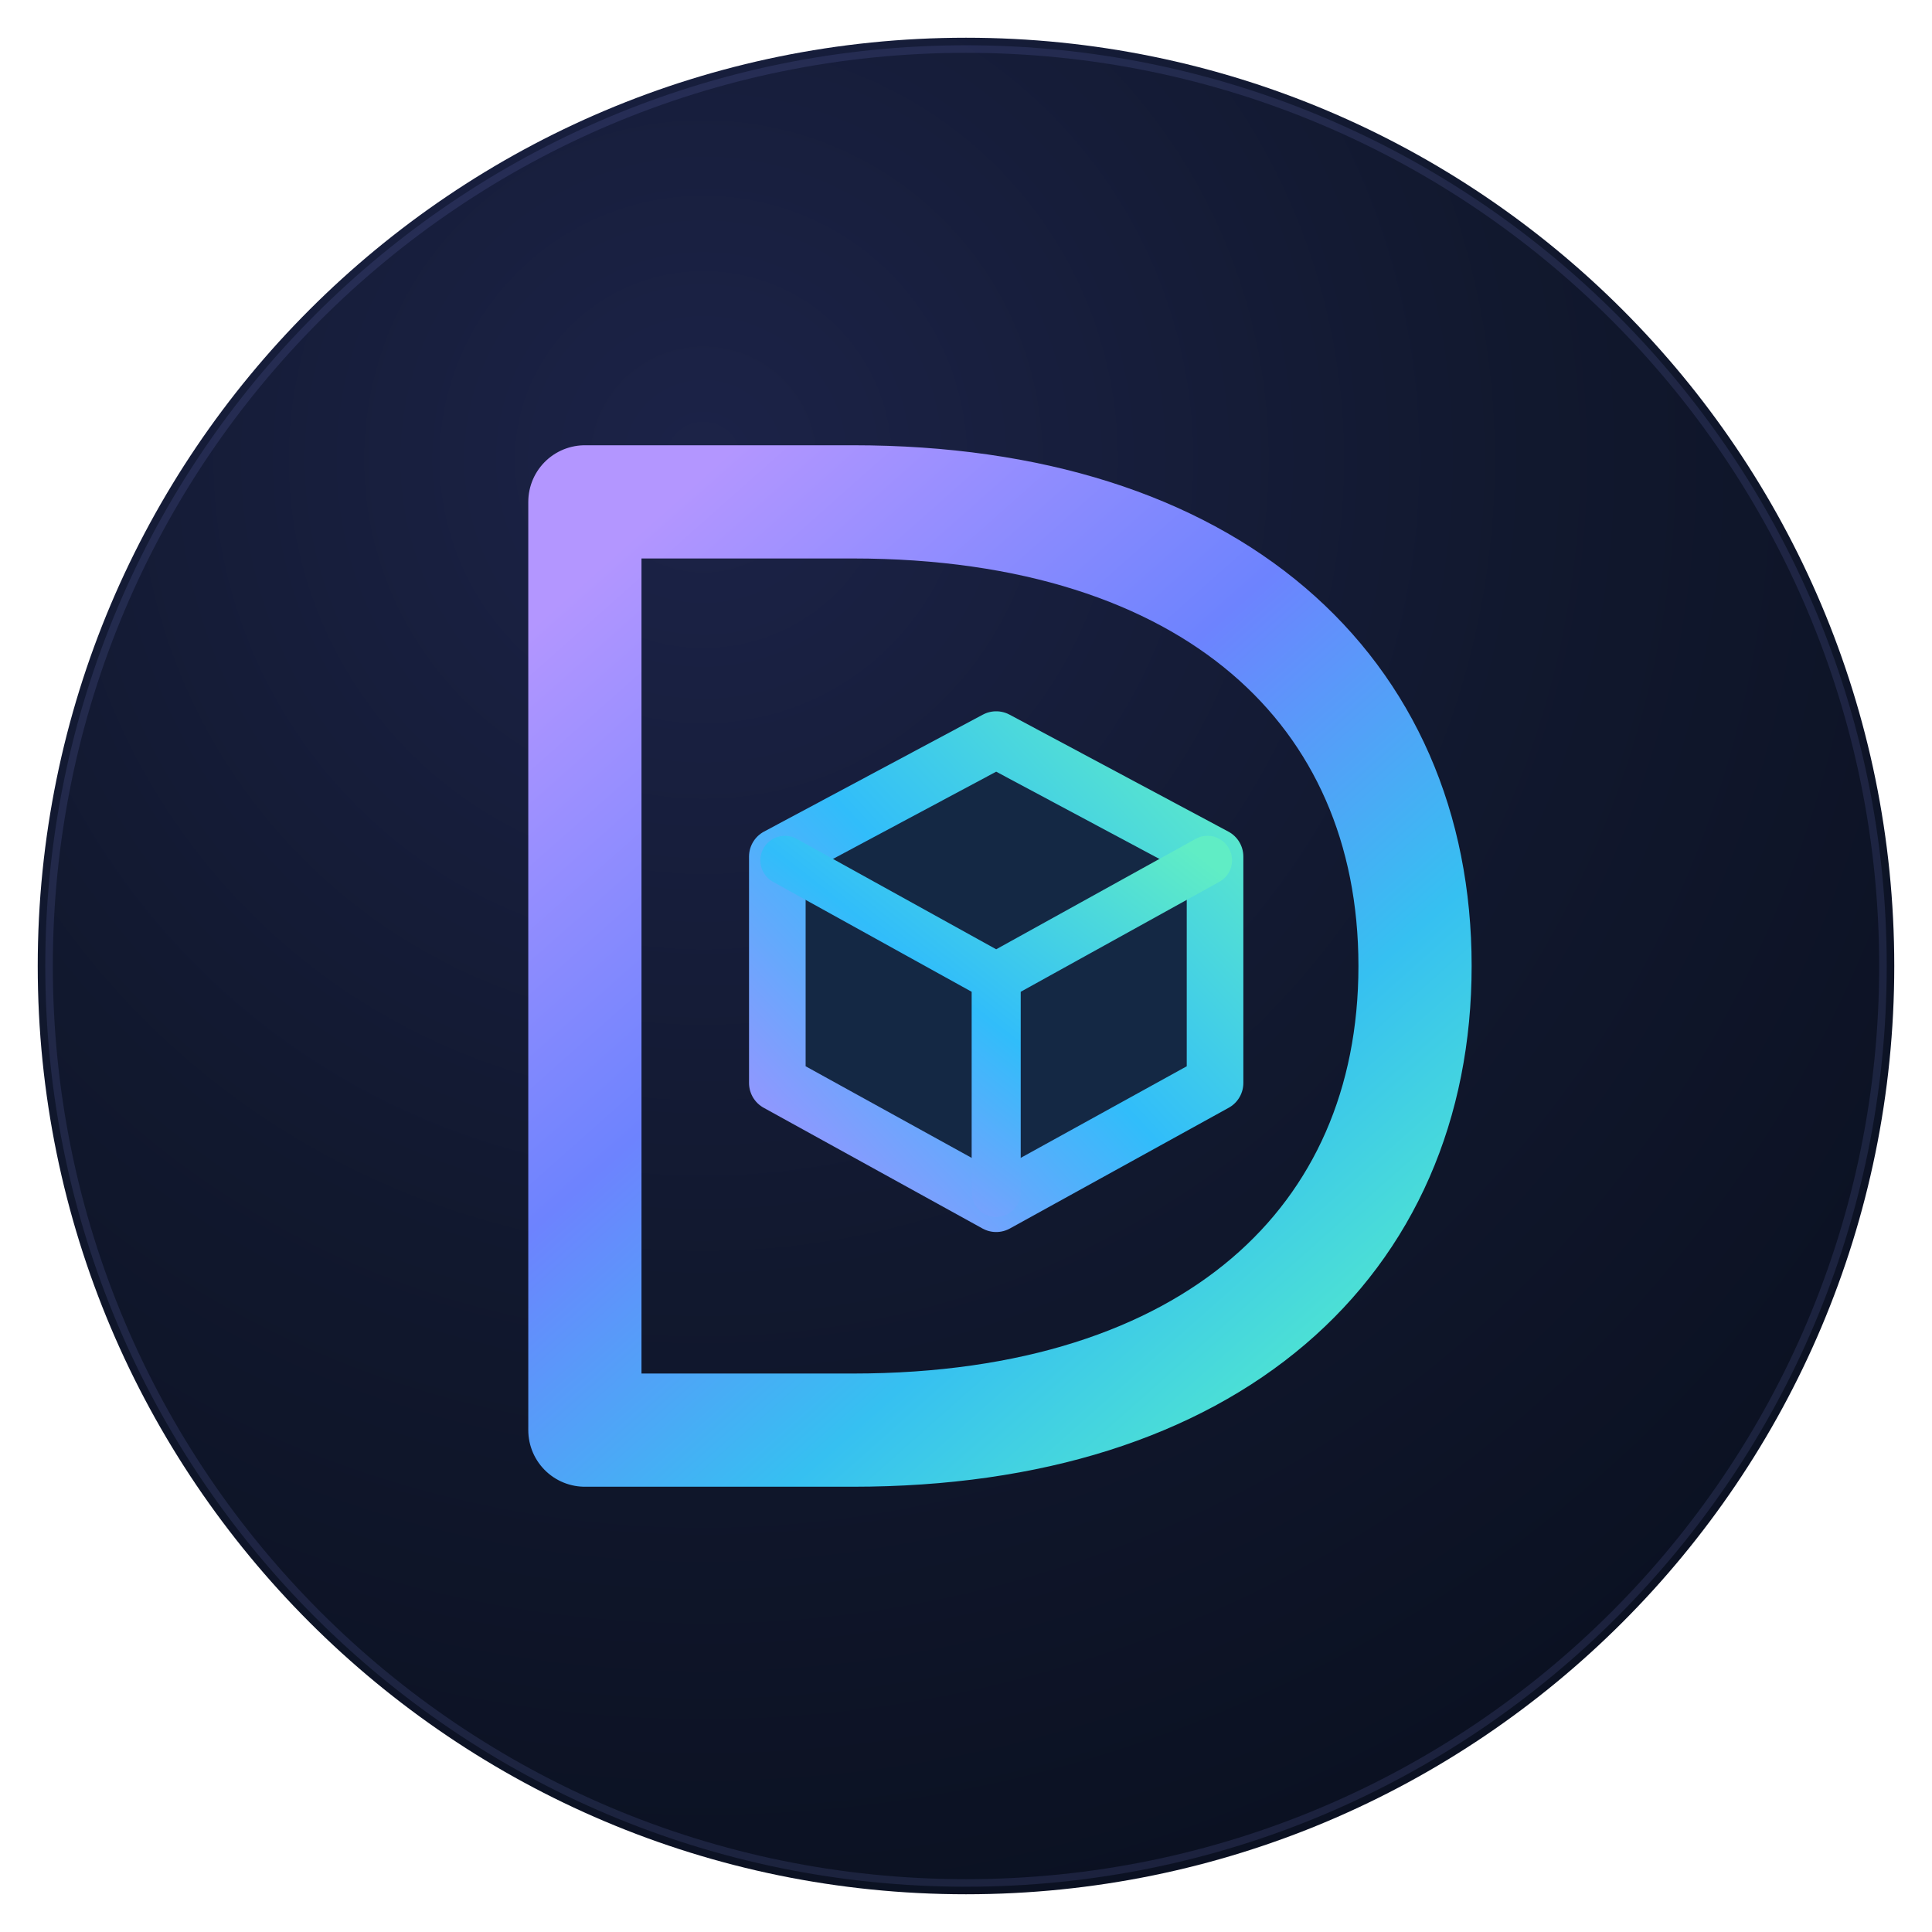
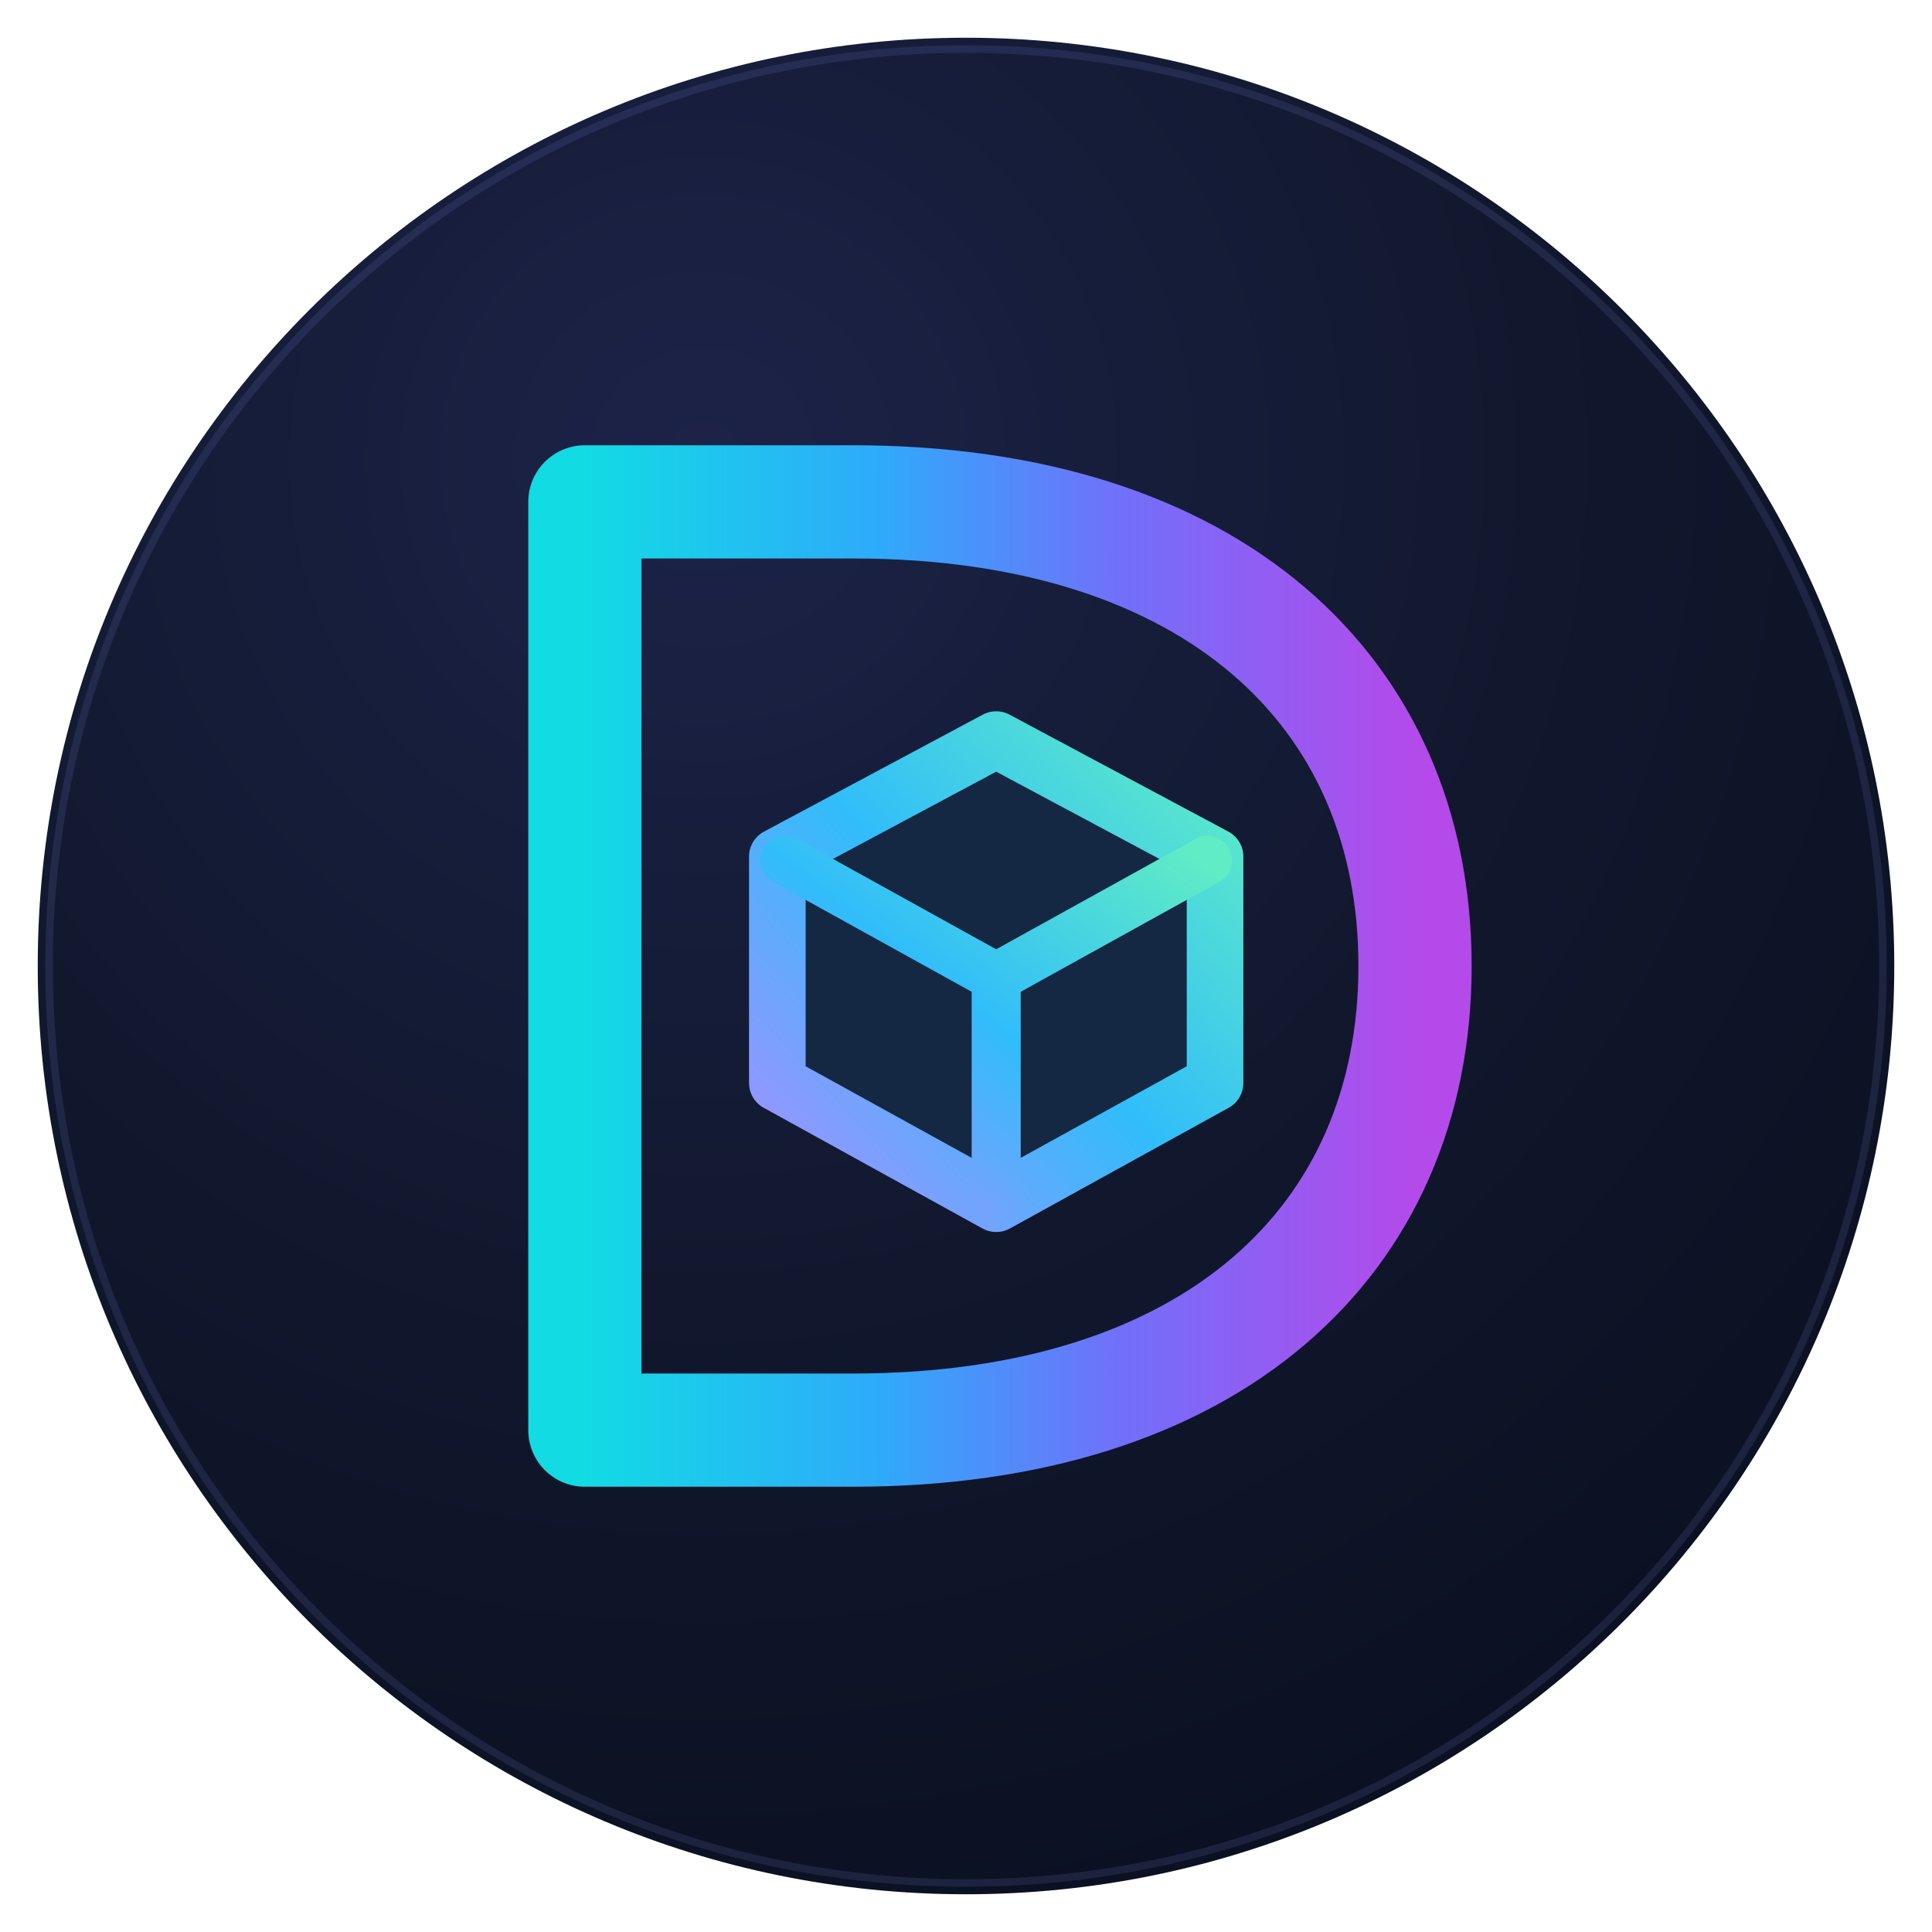
<svg xmlns="http://www.w3.org/2000/svg" viewBox="0 0 512 512" role="img" aria-labelledby="title desc">
  <defs>
    <radialGradient id="bg" cx="36%" cy="23%" r="85%">
      <stop stop-color="#1C2348" />
      <stop offset=".52" stop-color="#11182E" />
      <stop offset="1" stop-color="#0A1020" />
    </radialGradient>
-     <linearGradient id="outer" x1=".1" y1="0" x2=".9" y2="1">
-       <stop stop-color="#B396FF" />
-       <stop offset=".4" stop-color="#6D83FE" />
-       <stop offset=".72" stop-color="#36C0F1" />
-       <stop offset="1" stop-color="#53EACC" />
+     <linearGradient id="outer" x1="155" y1="256" x2="375" y2="256" gradientUnits="userSpaceOnUse">
+       <stop offset="0%" stop-color="#12DBE4" />
+       <stop offset="35%" stop-color="#2EABFA" />
+       <stop offset="65%" stop-color="#726FFA" />
+       <stop offset="100%" stop-color="#B44AEA" />
    </linearGradient>
    <linearGradient id="accent" x1="0" y1="1" x2="1" y2="0">
      <stop stop-color="#A390FF" />
      <stop offset=".5" stop-color="#31BDFA" />
      <stop offset="1" stop-color="#60EDC5" />
    </linearGradient>
  </defs>
  <circle cx="256" cy="256" r="246" fill="url(#bg)" />
  <circle cx="256" cy="256" r="243" fill="none" stroke="#8C95F8" stroke-opacity=".13" stroke-width="2" />
-   <path d="M155 133 V379 H226 C321 379 375 329 375 256 C375 183 321 133 226 133 H155" fill="none" stroke="url(#outer)" stroke-width="30" stroke-linecap="round" stroke-linejoin="round" />
+   <path d="M155 133 V379 H226 C321 379 375 329 375 256 C375 183 321 133 226 133 H155 Z" fill="none" stroke="url(#outer)" stroke-width="30" stroke-linecap="round" stroke-linejoin="round" />
  <path d="M206 227 264 196 322 227 322 287 264 319 206 287Z" fill="#142844" stroke="url(#accent)" stroke-width="15" stroke-linejoin="round" />
  <path d="m208 228 56 31 56-31 M264 259v57" fill="none" stroke="url(#accent)" stroke-width="13" stroke-linecap="round" stroke-linejoin="round" />
</svg>
